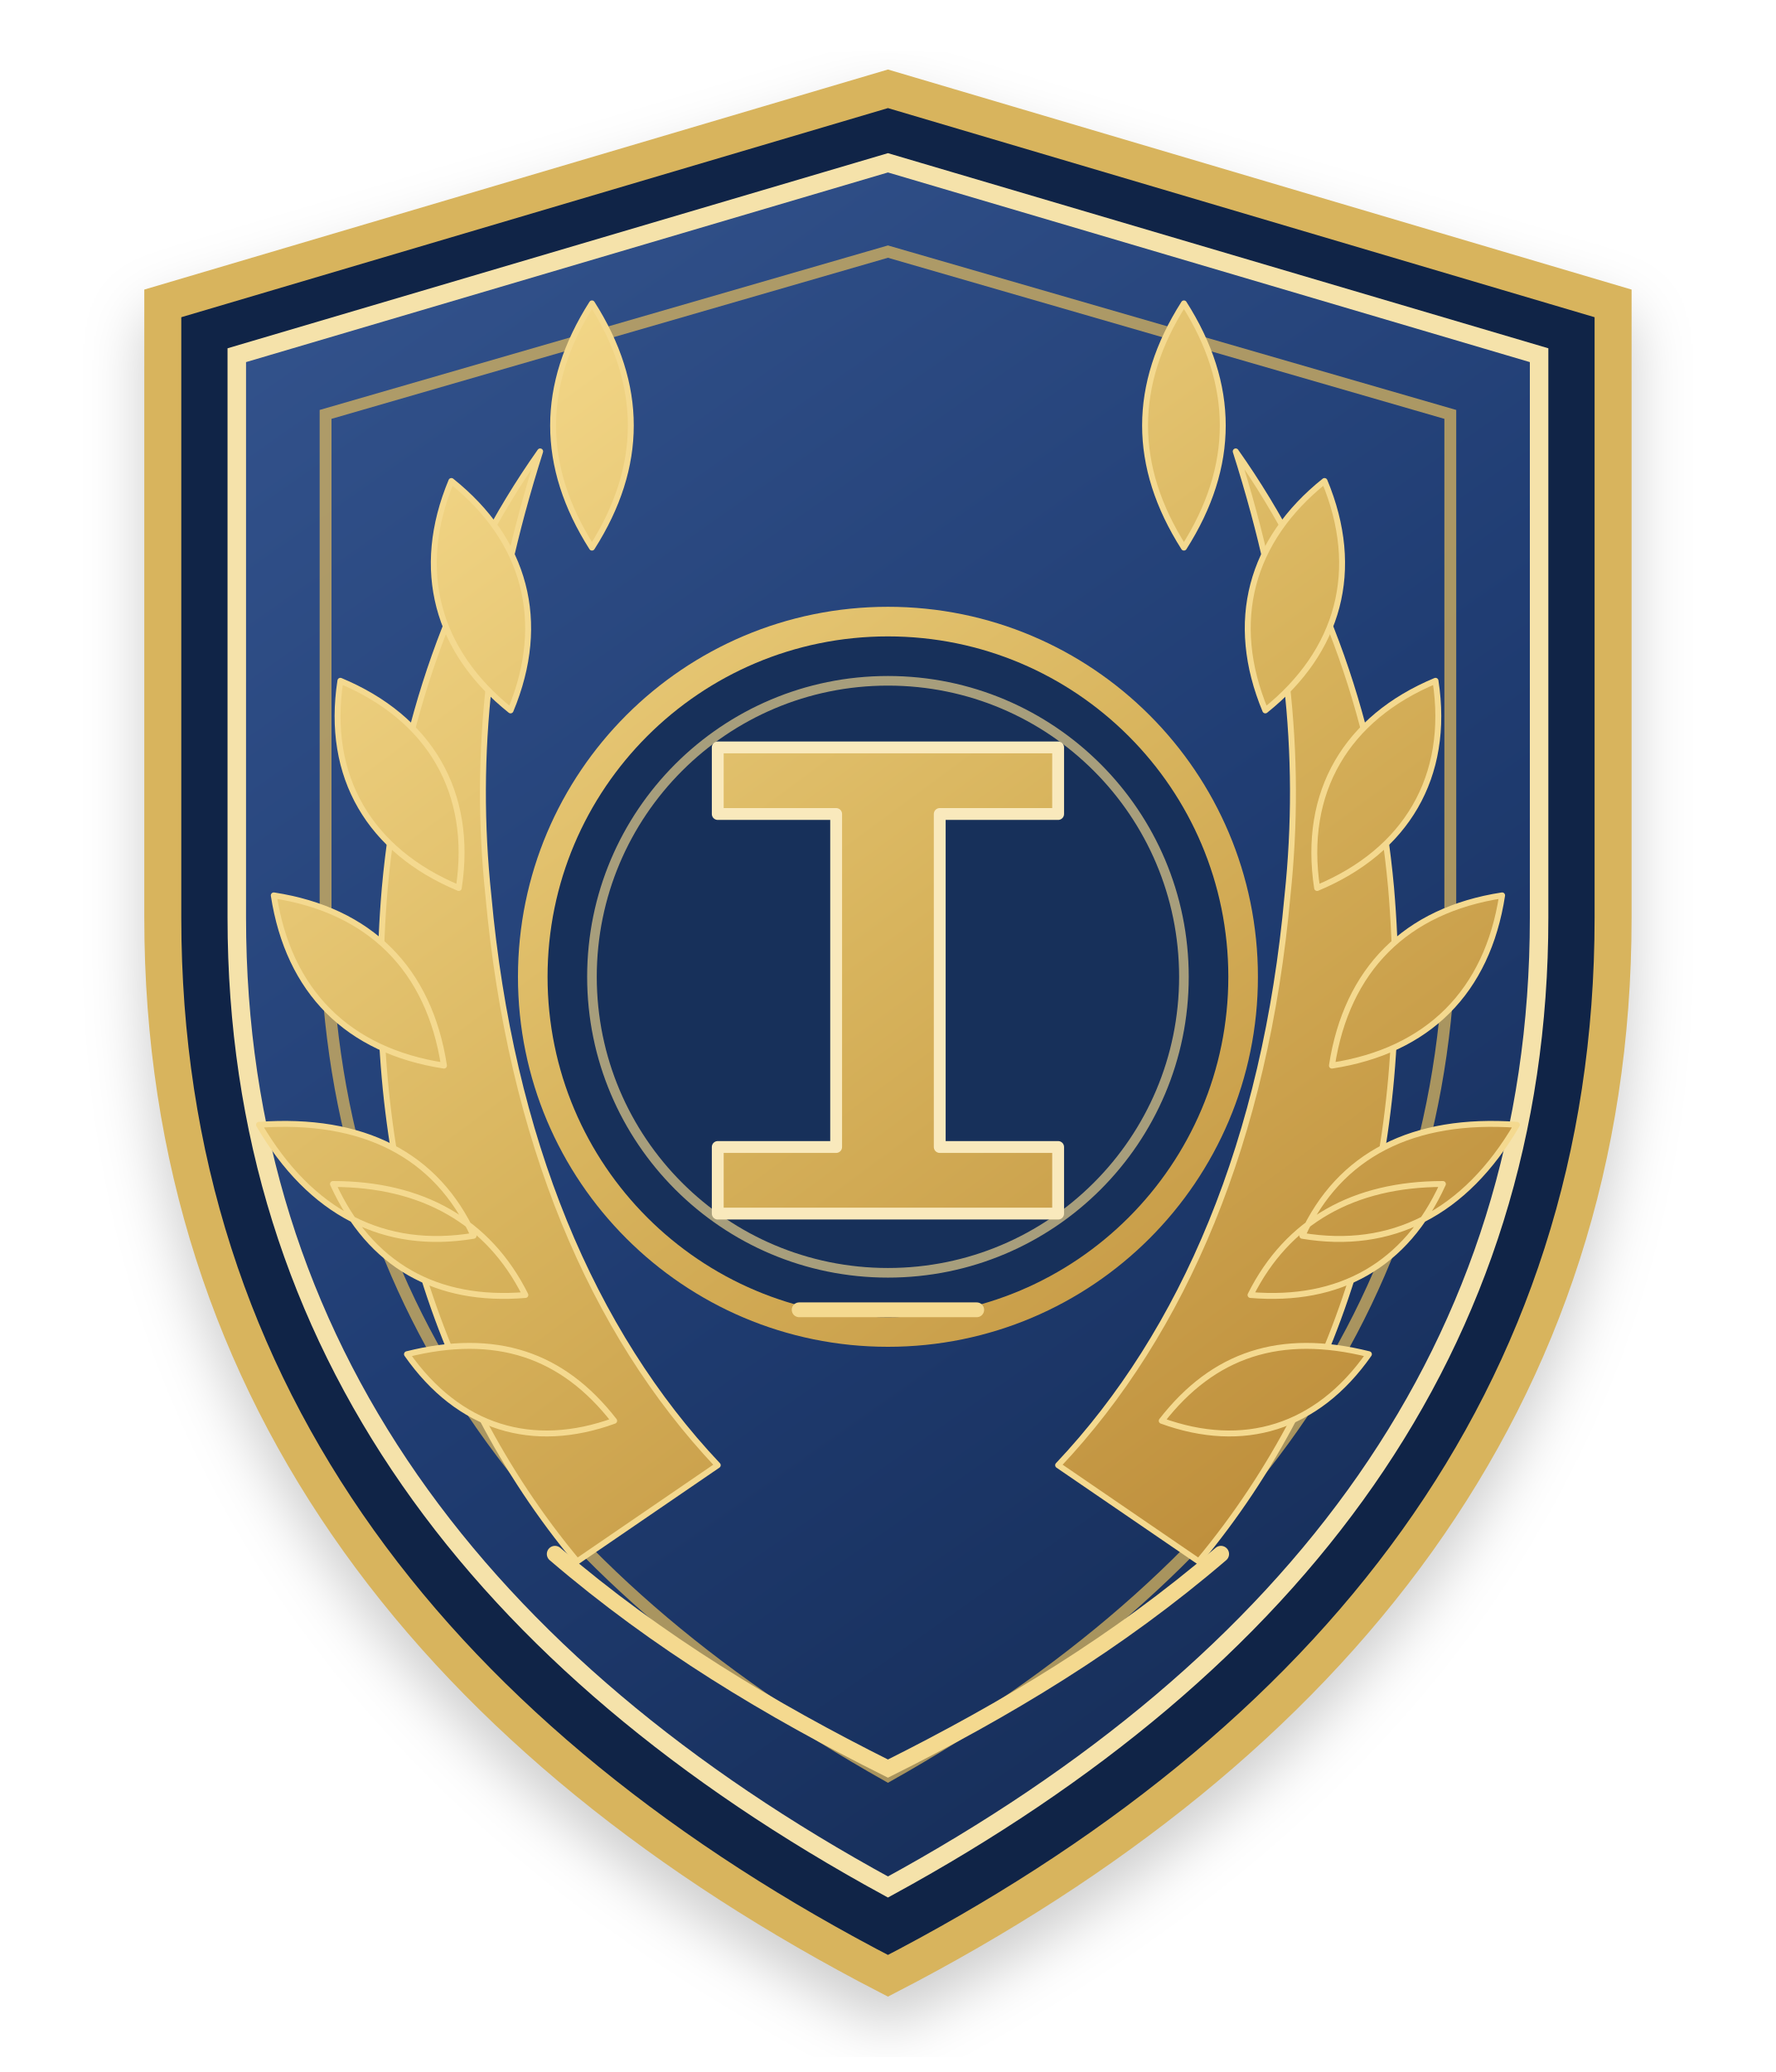
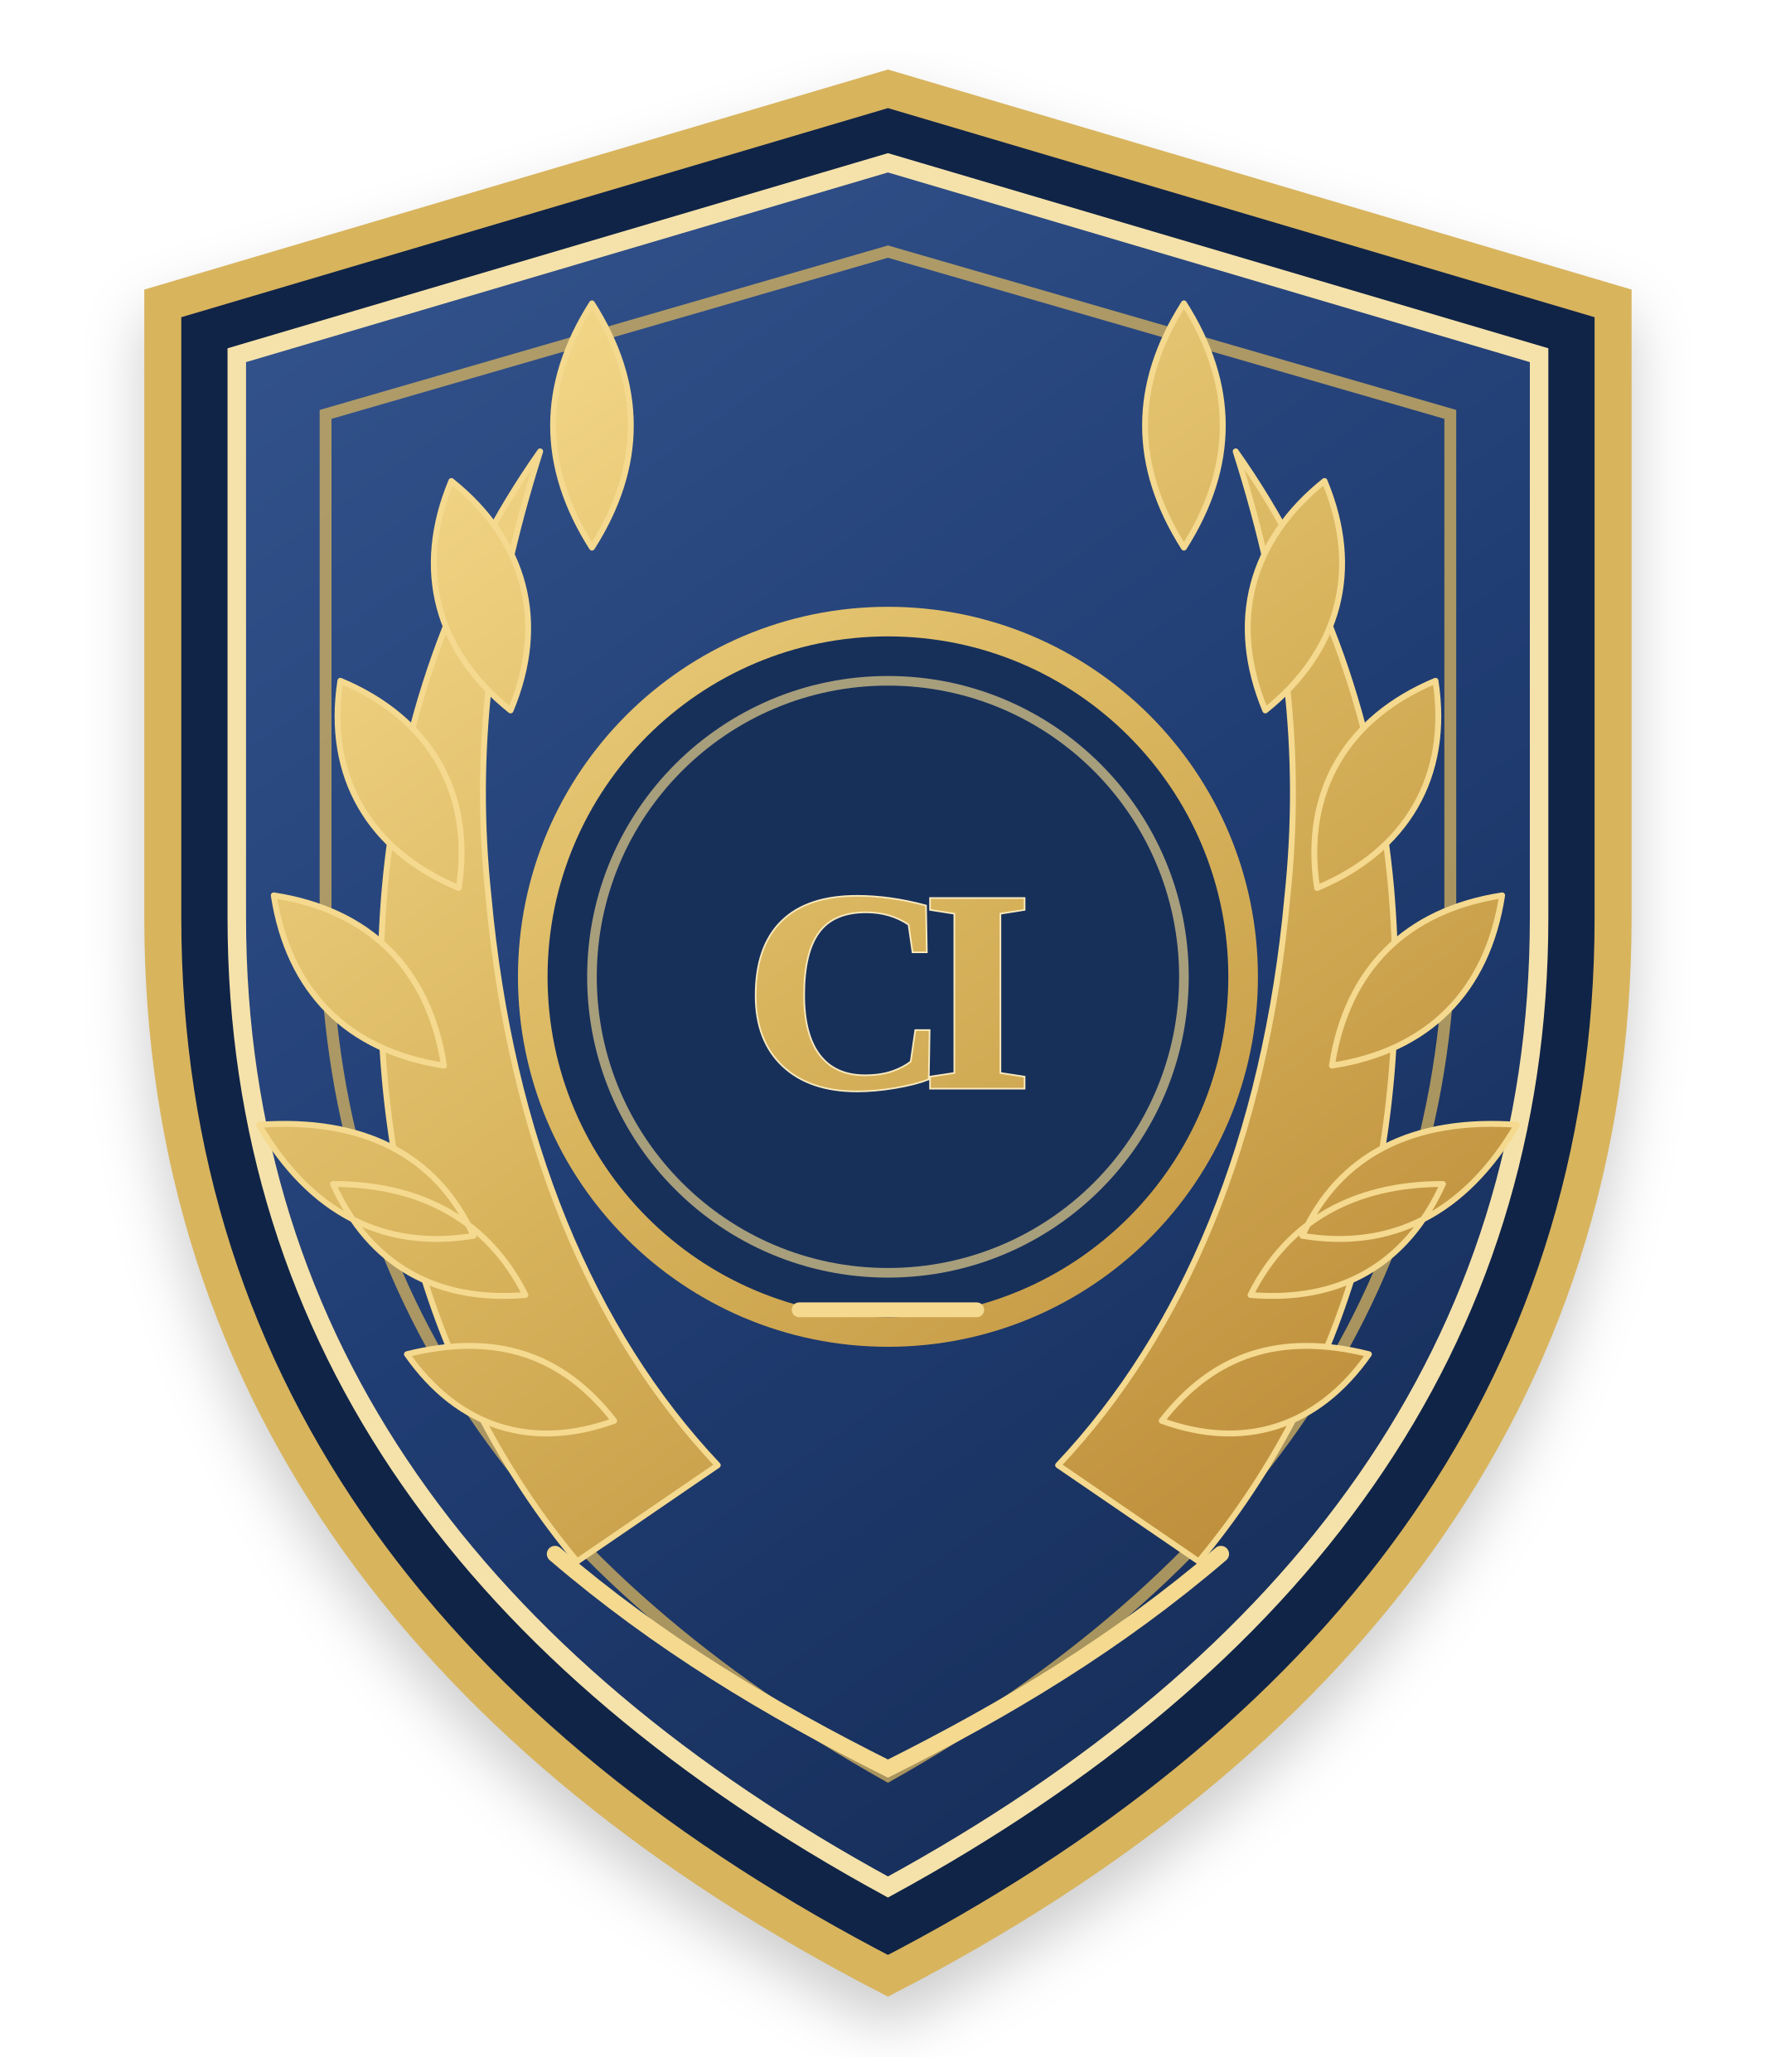
<svg xmlns="http://www.w3.org/2000/svg" viewBox="0 0 240 280" role="img" aria-labelledby="title desc">
  <defs>
    <linearGradient id="shield" x1="34" y1="20" x2="198" y2="253" gradientUnits="userSpaceOnUse">
      <stop stop-color="#35558F" />
      <stop offset=".52" stop-color="#203D73" />
      <stop offset="1" stop-color="#142A52" />
    </linearGradient>
    <linearGradient id="gold" x1="52" y1="43" x2="184" y2="222" gradientUnits="userSpaceOnUse">
      <stop stop-color="#F6DB8D" />
      <stop offset=".48" stop-color="#D8B45D" />
      <stop offset="1" stop-color="#B98735" />
    </linearGradient>
    <filter id="shadow" x="3" y="3" width="234" height="275" color-interpolation-filters="sRGB" filterUnits="userSpaceOnUse">
      <feGaussianBlur in="SourceAlpha" stdDeviation="4" />
      <feOffset dy="4" />
      <feComponentTransfer>
        <feFuncA type="linear" slope=".2" />
      </feComponentTransfer>
      <feMerge>
        <feMergeNode />
        <feMergeNode in="SourceGraphic" />
      </feMerge>
    </filter>
  </defs>
  <g filter="url(#shadow)">
    <path d="M120 12 218 41v83c0 65-38 112-98 143-60-31-98-78-98-143V41l98-29Z" fill="#102447" stroke="#D8B45D" stroke-width="5" />
    <path d="M120 22 208 48v76c0 58-33 101-88 131-55-30-88-73-88-131V48l88-26Z" fill="url(#shield)" stroke="#F5E2AA" stroke-width="2.5" />
    <path d="M120 34 196 56v68c0 51-28 89-76 116-48-27-76-65-76-116V56l76-22Z" fill="none" stroke="#D8B45D" stroke-opacity=".75" stroke-width="1.6" />
    <g fill="url(#gold)" stroke="#F4D98F" stroke-width=".8" stroke-linejoin="round">
      <path d="M78 211c-20-24-29-56-26-91 2-22 9-42 21-59-7 22-9 41-7 60 3 33 14 59 31 77l-19 13Z" />
      <path d="M162 211c20-24 29-56 26-91-2-22-9-42-21-59 7 22 9 41 7 60-3 33-14 59-31 77l19 13Z" />
      <path d="M64 167c-12 2-22-3-29-15 14-1 24 4 29 15Zm-4-23c-13-2-21-10-23-23 13 2 21 10 23 23Zm2-24c-12-5-18-15-16-28 12 5 18 15 16 28Zm7-24c-10-8-13-19-8-31 10 8 13 19 8 31Zm11-22c-7-11-7-22 0-33 7 11 7 22 0 33Zm-9 101c-12 1-21-4-26-15 12 0 21 5 26 15Zm12 17c-11 4-21 1-28-9 12-3 21 0 28 9Z" />
      <path d="M176 167c12 2 22-3 29-15-14-1-24 4-29 15Zm4-23c13-2 21-10 23-23-13 2-21 10-23 23Zm-2-24c12-5 18-15 16-28-12 5-18 15-16 28Zm-7-24c10-8 13-19 8-31-10 8-13 19-8 31Zm-11-22c7-11 7-22 0-33-7 11-7 22 0 33Zm9 101c12 1 21-4 26-15-12 0-21 5-26 15Zm-12 17c11 4 21 1 28-9-12-3-21 0-28 9Z" />
    </g>
    <path d="M75 210c14 12 29 21 45 29 16-8 31-17 45-29" fill="none" stroke="#F4D98F" stroke-linecap="round" stroke-width="2.2" />
    <circle cx="120" cy="132" r="48" fill="#17305A" stroke="url(#gold)" stroke-width="4" />
    <circle cx="120" cy="132" r="40" fill="none" stroke="#F4D98F" stroke-opacity=".65" stroke-width="1.3" />
-     <path d="M97 101h46v9h-16v45h16v9H97v-9h16v-45H97v-9Z" fill="url(#gold)" stroke="#F9E9BC" stroke-width="1.6" stroke-linejoin="round" />
+     <text x="120" y="147" text-anchor="middle" fill="url(#gold)" stroke="#F9E9BC" stroke-width=".45" paint-order="stroke" font-family="Georgia, 'Times New Roman', serif" font-size="39" font-weight="700" letter-spacing="-4">CI</text>
    <path d="M108 177h24" stroke="#F4D98F" stroke-linecap="round" stroke-width="2" />
  </g>
</svg>
